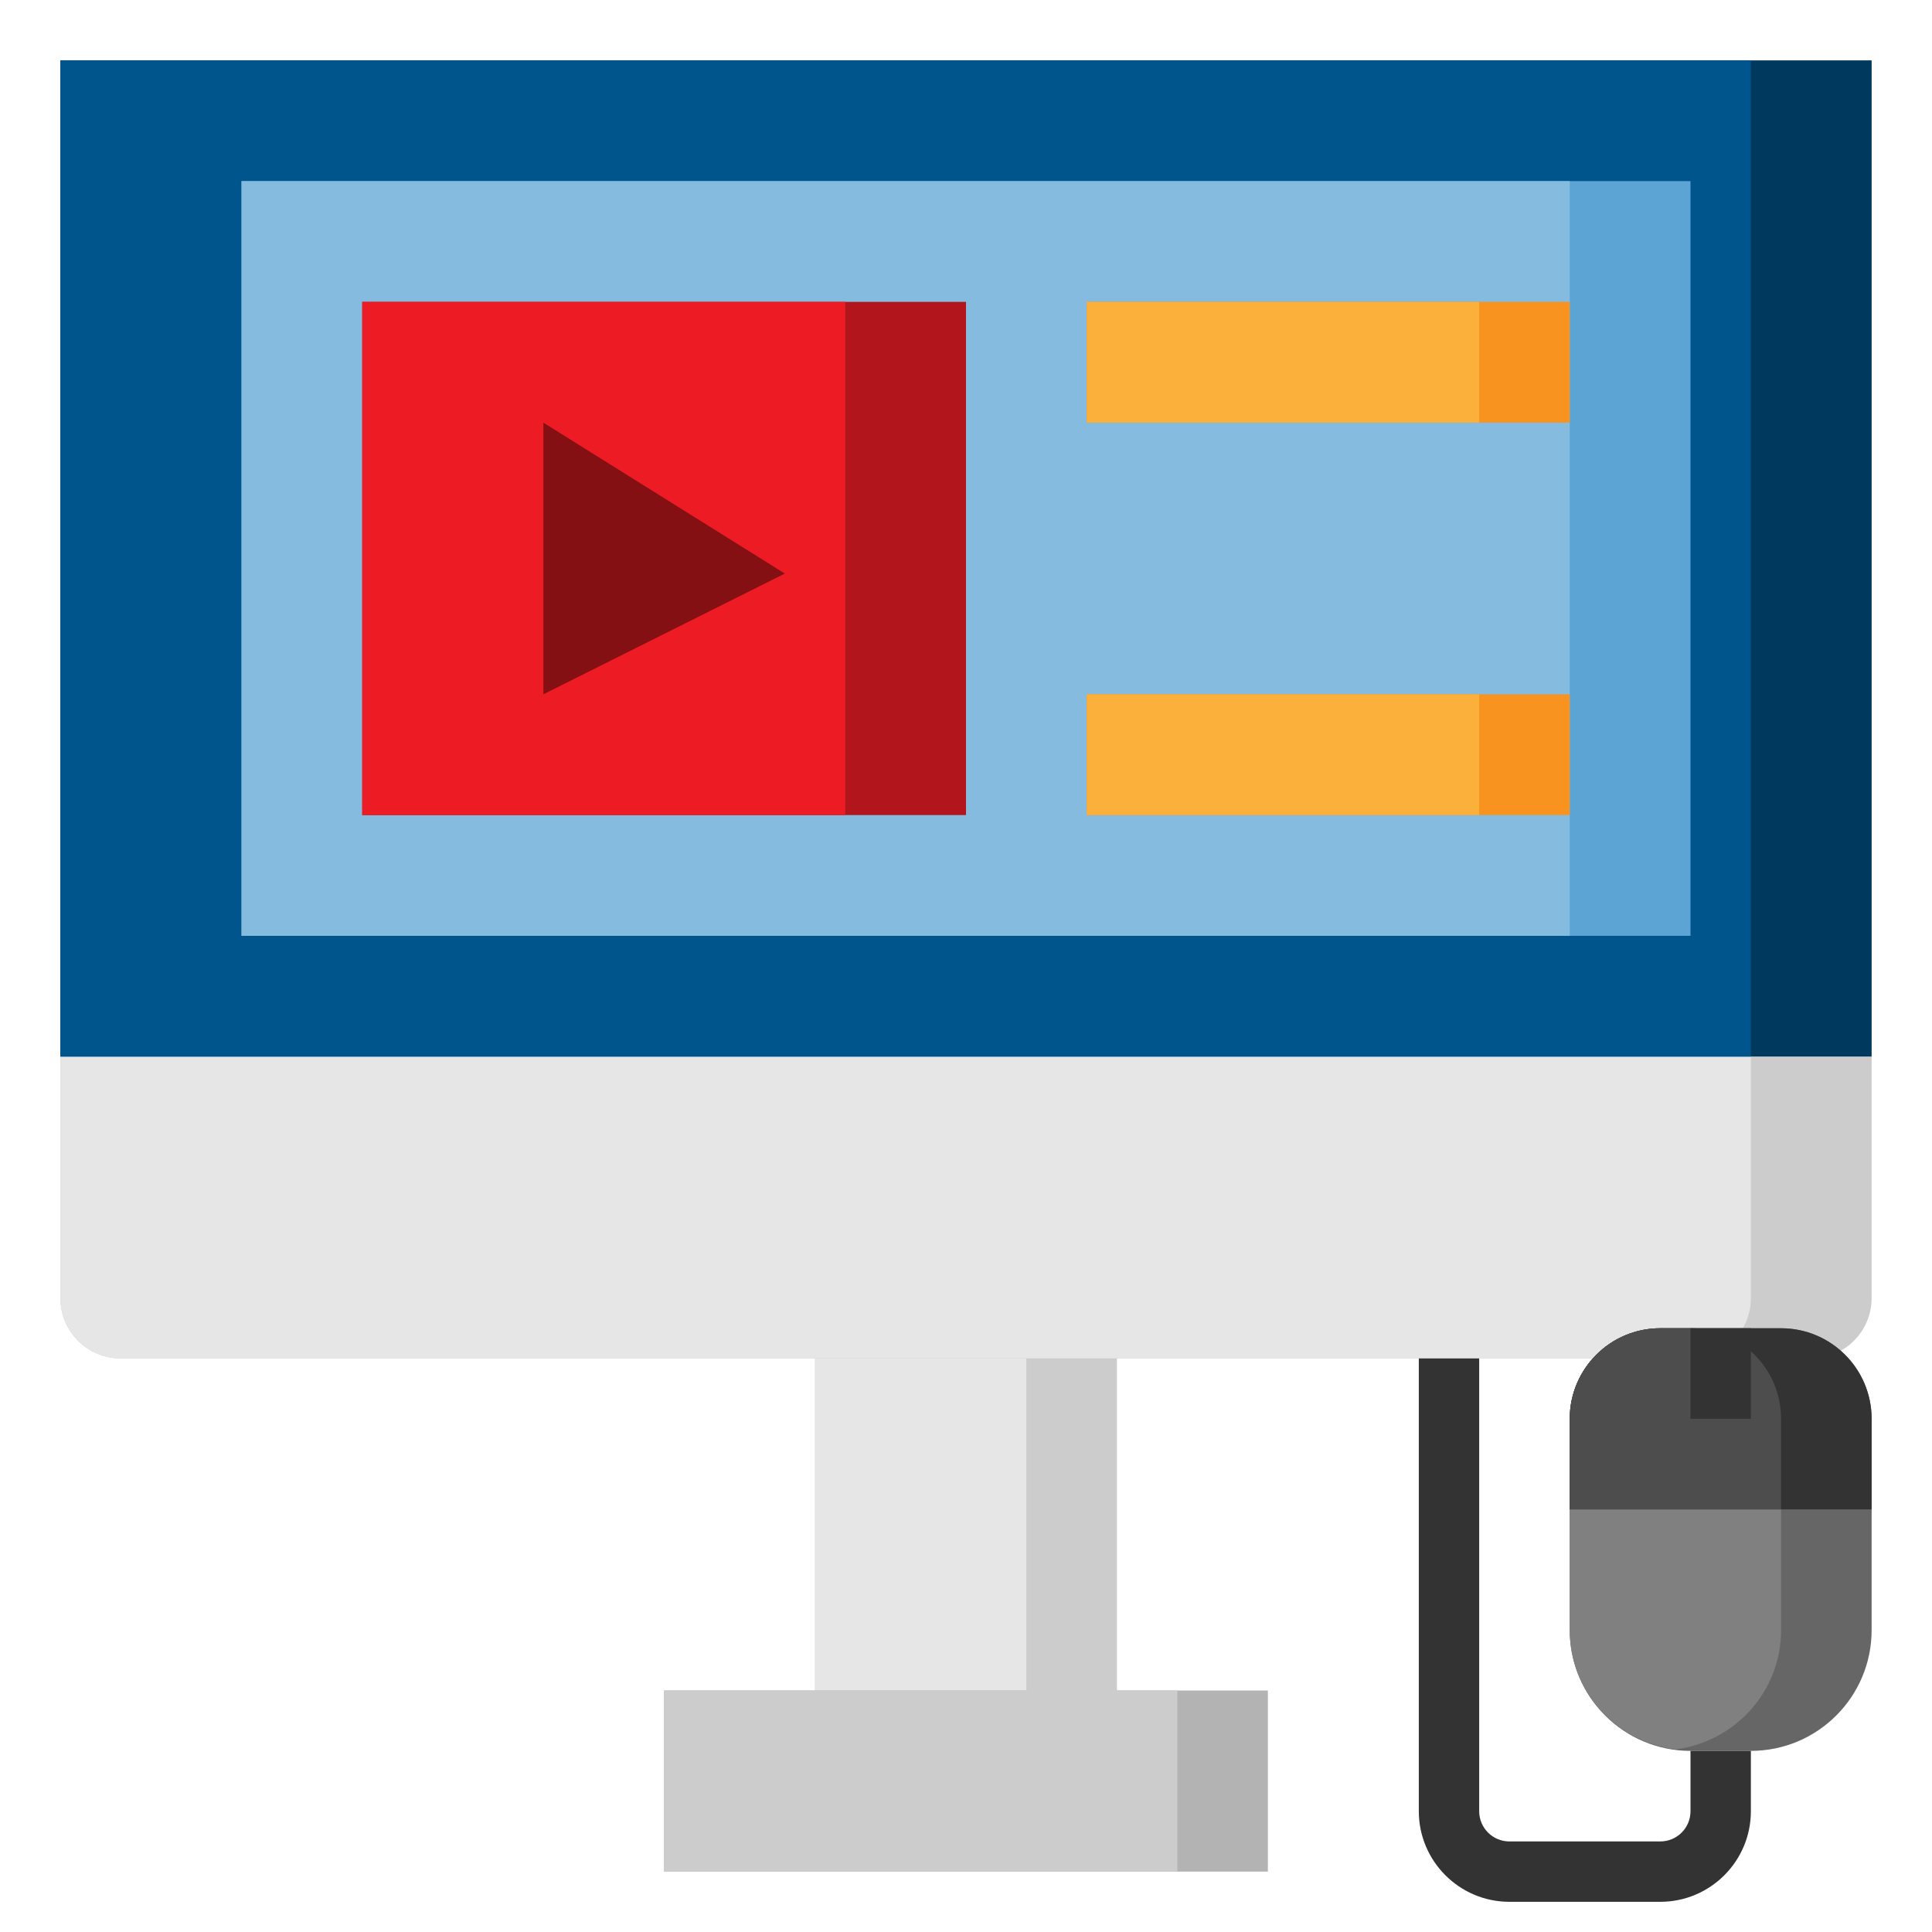
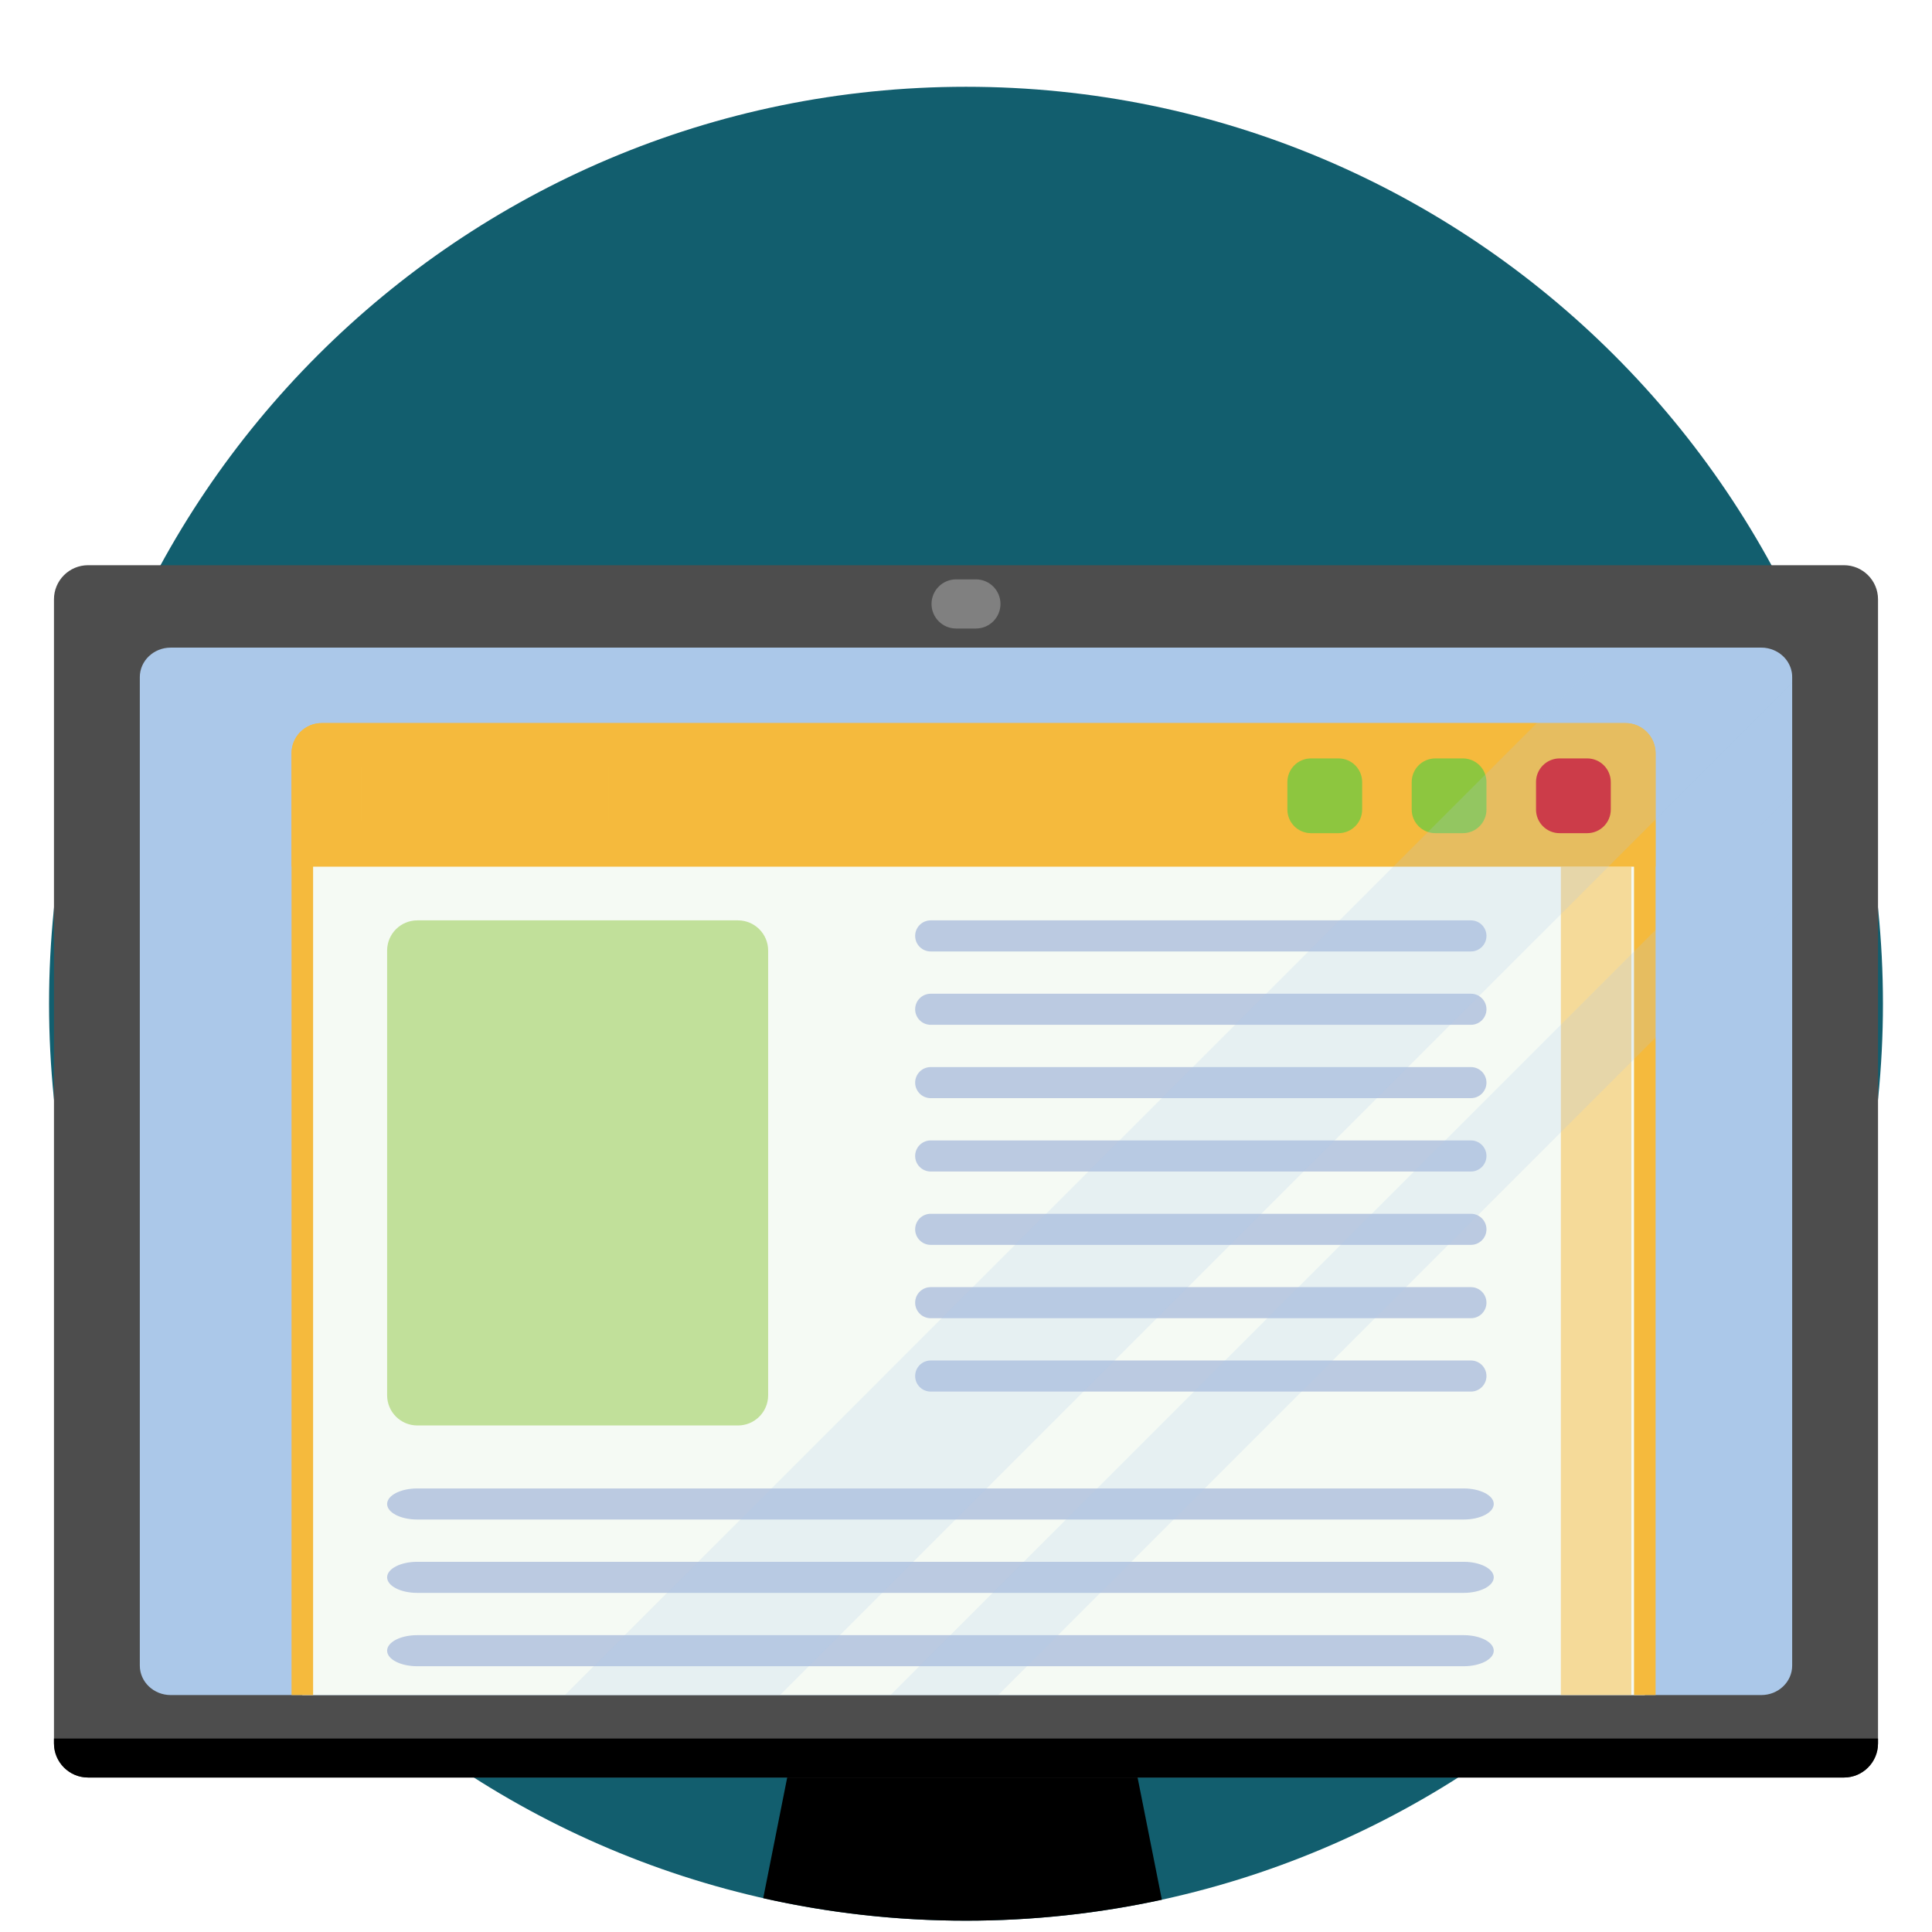
- <svg xmlns="http://www.w3.org/2000/svg" id="Layer_3" style="enable-background:new 0 0 64 64;" version="1.1" viewBox="0 0 64 64" xml:space="preserve">
-   <g>
+ <svg xmlns="http://www.w3.org/2000/svg" xmlns:xlink="http://www.w3.org/1999/xlink" height="512px" id="Layer_1" style="enable-background:new 0 0 512 512;" version="1.1" viewBox="0 0 512 512" width="512px" xml:space="preserve">
+   <g id="Layer_1_1_">
+     <circle cx="256.001" cy="265.997" r="243" style="fill:#125E6E;" />
+   </g>
+   <g id="Layer_2">
+     <g id="Favorite" />
    <g>
-       <path d="M60,45H4c-1.105,0-2-0.895-2-2v-8h60v8C62,44.105,61.105,45,60,45z" style="fill:#CCCCCC;" />
-     </g>
-     <g>
-       <path d="M58,43v-8H2v8c0,1.105,0.895,2,2,2h52C57.105,45,58,44.105,58,43z" style="fill:#E6E6E6;" />
-     </g>
-     <g>
-       <path d="M55,44h4c1.657,0,3,1.343,3,3v7c0,2.209-1.791,4-4,4h-2c-2.209,0-4-1.791-4-4v-7    C52,45.343,53.343,44,55,44z" style="fill:#666666;" />
-     </g>
-     <g>
-       <path d="M52,47v7c0,2.038,1.53,3.701,3.5,3.95C57.47,57.701,59,56.038,59,54v-7c0-1.657-1.343-3-3-3h-1    C53.343,44,52,45.343,52,47z" style="fill:#808080;" />
-     </g>
-     <g>
-       <path d="M52,50h10v-3c0-1.657-1.343-3-3-3h-4c-1.657,0-3,1.343-3,3V50z" style="fill:#333333;" />
-     </g>
-     <g>
-       <path d="M56,44h-1c-1.657,0-3,1.343-3,3v3h7v-3C59,45.343,57.657,44,56,44z" style="fill:#4D4D4D;" />
-     </g>
-     <g>
-       <rect height="33" style="fill:#00395E;" width="60" x="2" y="2" />
-     </g>
-     <g>
-       <rect height="33" style="fill:#00558D;" width="56" x="2" y="2" />
-     </g>
-     <g>
-       <rect height="25" style="fill:#5CA4D4;" width="48" x="8" y="6" />
-     </g>
-     <g>
-       <rect height="25" style="fill:#85BBDF;" width="44" x="8" y="6" />
-     </g>
-     <g>
-       <rect height="17" style="fill:#B2151B;" width="20" x="12" y="10" />
-     </g>
-     <g>
-       <rect height="17" style="fill:#ED1C24;" width="16" x="12" y="10" />
-     </g>
-     <g>
-       <polygon points="18,14 18,23 26,19   " style="fill:#851014;" />
-     </g>
-     <g>
-       <rect height="4" style="fill:#F7931E;" width="16" x="36" y="10" />
-     </g>
-     <g>
-       <rect height="4" style="fill:#FBB03B;" width="13" x="36" y="10" />
-     </g>
-     <g>
-       <rect height="11" style="fill:#CCCCCC;" width="10" x="27" y="45" />
-     </g>
-     <g>
-       <rect height="11" style="fill:#E6E6E6;" width="7" x="27" y="45" />
-     </g>
-     <g>
-       <polygon points="27,56 22,56 22,62 42,62 42,56 37,56   " style="fill:#B3B3B3;" />
-     </g>
-     <g>
-       <polygon points="37,56 34,56 27,56 24,56 22,56 22,62 39,62 39,56   " style="fill:#CCCCCC;" />
-     </g>
-     <g>
-       <rect height="4" style="fill:#F7931E;" width="16" x="36" y="23" />
-     </g>
-     <g>
-       <rect height="4" style="fill:#FBB03B;" width="13" x="36" y="23" />
-     </g>
-     <g>
+       <path d="M307.909,503.451c-16.73,3.63-34.09,5.55-51.91,5.55c-18.47,0-36.45-2.06-53.74-5.96l10.17-51.16h85.23L307.909,503.451z" />
+       <path d="M497.695,158.825v303.187c0,4.999-4.053,9.052-9.04,9.052H23.354c-4.999,0-9.052-4.053-9.052-9.052    V158.825c0-4.999,4.053-9.04,9.052-9.04h465.301C493.643,149.785,497.695,153.826,497.695,158.825z" style="fill:#4D4D4D;" />
+       <path d="M497.695,460.738v1.274c0,4.999-4.053,9.052-9.04,9.052    H23.354c-4.999,0-9.052-4.053-9.052-9.052v-1.274H497.695z" style="adobe-blending-mode:multiply;enable-background:new    ;" />
+       <path d="M265.137,160.052c0,3.597-2.916,6.513-6.513,6.513h-5.247c-3.597,0-6.513-2.916-6.513-6.513l0,0    c0-3.597,2.916-6.513,6.513-6.513h5.247C262.221,153.539,265.137,156.455,265.137,160.052L265.137,160.052z" style="fill:#808080;" />
      <g>
-         <path d="M55,63h-5c-1.654,0-3-1.346-3-3V45h2v15c0,0.551,0.448,1,1,1h5c0.552,0,1-0.449,1-1v-2h2v2     C58,61.654,56.654,63,55,63z" style="fill:#333333;" />
-       </g>
-     </g>
-     <g>
-       <g>
-         <rect height="3" style="fill:#333333;" width="2" x="56" y="44" />
+         <g>
+           <defs>
+             <path d="M474.944,179.441v261.955c0,4.32-3.665,7.814-8.191,7.814H45.244c-4.514,0-8.191-3.495-8.191-7.814       V179.441c0-4.32,3.677-7.815,8.191-7.815h421.509c1.165,0,2.257,0.231,3.264,0.655       C472.917,173.471,474.944,176.238,474.944,179.441z" id="SVGID_1_" />
+           </defs>
+           <clipPath id="SVGID_2_">
+             <use style="overflow:visible;" xlink:href="#SVGID_1_" />
+           </clipPath>
+           <path d="M474.944,179.441v261.955c0,4.32-3.665,7.814-8.191,7.814H45.244      c-4.514,0-8.191-3.495-8.191-7.814V179.441c0-4.32,3.677-7.815,8.191-7.815h421.509c1.165,0,2.257,0.231,3.264,0.655      C472.917,173.471,474.944,176.238,474.944,179.441z" style="clip-path:url(#SVGID_2_);fill:#ABC8E9;" />
+         </g>
+         <g>
+           <defs>
+             <path d="M474.944,179.441v261.955c0,4.32-3.665,7.814-8.191,7.814H45.244c-4.514,0-8.191-3.495-8.191-7.814       V179.441c0-4.32,3.677-7.815,8.191-7.815h421.509c1.165,0,2.257,0.231,3.264,0.655       C472.917,173.471,474.944,176.238,474.944,179.441z" id="SVGID_3_" />
+           </defs>
+           <clipPath id="SVGID_4_">
+             <use style="overflow:visible;" xlink:href="#SVGID_3_" />
+           </clipPath>
+           <path d="M279.369,476.795c0,2.741-0.818,4.964-1.827,4.964h-44.926      c-1.009,0-1.827-2.222-1.827-4.964l0,0c0-2.741,0.818-4.964,1.827-4.964h44.926      C278.551,471.831,279.369,474.053,279.369,476.795L279.369,476.795z" style="clip-path:url(#SVGID_4_);fill:#E6E6E6;" />
+         </g>
+         <g>
+           <defs>
+             <path d="M474.944,179.441v261.955c0,4.32-3.665,7.814-8.191,7.814H45.244c-4.514,0-8.191-3.495-8.191-7.814       V179.441c0-4.32,3.677-7.815,8.191-7.815h421.509c1.165,0,2.257,0.231,3.264,0.655       C472.917,173.471,474.944,176.238,474.944,179.441z" id="SVGID_5_" />
+           </defs>
+           <clipPath id="SVGID_6_">
+             <use style="overflow:visible;" xlink:href="#SVGID_5_" />
+           </clipPath>
+           <g style="clip-path:url(#SVGID_6_);">
+             <path d="M85.261,486.829c-2.836,0-5.143-2.307-5.143-5.143v-282.06c0-2.836,2.307-5.143,5.143-5.143       h345.486c2.836,0,5.143,2.307,5.143,5.143v282.06c0,2.836-2.307,5.143-5.143,5.143H85.261z" style="fill:#F5FAF4;" />
+             <path d="M430.748,197.34c1.26,0,2.286,1.025,2.286,2.286v282.06c0,1.26-1.025,2.286-2.286,2.286H85.261       c-1.26,0-2.286-1.025-2.286-2.286v-282.06c0-1.26,1.025-2.286,2.286-2.286L430.748,197.34 M430.748,191.626H85.261       c-4.412,0-8,3.577-8,8v282.06c0,4.423,3.588,8,8,8h345.487c4.423,0,8-3.577,8-8v-282.06       C438.748,195.203,435.17,191.626,430.748,191.626L430.748,191.626z" style="fill:#F5BA3D;" />
+           </g>
+         </g>
+         <g>
+           <defs>
+             <path d="M474.944,179.441v261.955c0,4.32-3.665,7.814-8.191,7.814H45.244c-4.514,0-8.191-3.495-8.191-7.814       V179.441c0-4.32,3.677-7.815,8.191-7.815h421.509c1.165,0,2.257,0.231,3.264,0.655       C472.917,173.471,474.944,176.238,474.944,179.441z" id="SVGID_7_" />
+           </defs>
+           <clipPath id="SVGID_8_">
+             <use style="overflow:visible;" xlink:href="#SVGID_7_" />
+           </clipPath>
+           <path d="M438.747,199.626v30.045H77.261v-30.045c0-4.423,3.588-8,8-8h345.487      C435.17,191.626,438.747,195.203,438.747,199.626z" style="clip-path:url(#SVGID_8_);fill:#F5BA3D;" />
+         </g>
+         <g>
+           <defs>
+             <path d="M474.944,179.441v261.955c0,4.32-3.665,7.814-8.191,7.814H45.244c-4.514,0-8.191-3.495-8.191-7.814       V179.441c0-4.32,3.677-7.815,8.191-7.815h421.509c1.165,0,2.257,0.231,3.264,0.655       C472.917,173.471,474.944,176.238,474.944,179.441z" id="SVGID_9_" />
+           </defs>
+           <clipPath id="SVGID_10_">
+             <use style="overflow:visible;" xlink:href="#SVGID_9_" />
+           </clipPath>
+           <g style="clip-path:url(#SVGID_10_);">
+             <path d="M426.872,214.542c0,3.456-2.801,6.257-6.257,6.257h-7.297c-3.456,0-6.257-2.801-6.257-6.257       v-7.297c0-3.456,2.801-6.257,6.257-6.257h7.297c3.456,0,6.257,2.801,6.257,6.257V214.542z" style="fill:#D51920;" />
+           </g>
+         </g>
+         <g>
+           <defs>
+             <path d="M474.944,179.441v261.955c0,4.32-3.665,7.814-8.191,7.814H45.244c-4.514,0-8.191-3.495-8.191-7.814       V179.441c0-4.32,3.677-7.815,8.191-7.815h421.509c1.165,0,2.257,0.231,3.264,0.655       C472.917,173.471,474.944,176.238,474.944,179.441z" id="SVGID_11_" />
+           </defs>
+           <clipPath id="SVGID_12_">
+             <use style="overflow:visible;" xlink:href="#SVGID_11_" />
+           </clipPath>
+           <g style="clip-path:url(#SVGID_12_);">
+             <path d="M393.928,214.542c0,3.456-2.801,6.257-6.257,6.257h-7.297c-3.456,0-6.257-2.801-6.257-6.257       v-7.297c0-3.456,2.801-6.257,6.257-6.257h7.297c3.456,0,6.257,2.801,6.257,6.257V214.542z" style="fill:#8DC63F;" />
+           </g>
+         </g>
+         <g>
+           <defs>
+             <path d="M474.944,179.441v261.955c0,4.32-3.665,7.814-8.191,7.814H45.244c-4.514,0-8.191-3.495-8.191-7.814       V179.441c0-4.32,3.677-7.815,8.191-7.815h421.509c1.165,0,2.257,0.231,3.264,0.655       C472.917,173.471,474.944,176.238,474.944,179.441z" id="SVGID_13_" />
+           </defs>
+           <clipPath id="SVGID_14_">
+             <use style="overflow:visible;" xlink:href="#SVGID_13_" />
+           </clipPath>
+           <g style="clip-path:url(#SVGID_14_);">
+             <path d="M360.983,214.542c0,3.456-2.801,6.257-6.257,6.257h-7.297c-3.456,0-6.257-2.801-6.257-6.257       v-7.297c0-3.456,2.801-6.257,6.257-6.257h7.297c3.456,0,6.257,2.801,6.257,6.257V214.542z" style="fill:#8DC63F;" />
+           </g>
+         </g>
+         <g>
+           <defs>
+             <path d="M474.944,179.441v261.955c0,4.32-3.665,7.814-8.191,7.814H45.244c-4.514,0-8.191-3.495-8.191-7.814       V179.441c0-4.32,3.677-7.815,8.191-7.815h421.509c1.165,0,2.257,0.231,3.264,0.655       C472.917,173.471,474.944,176.238,474.944,179.441z" id="SVGID_15_" />
+           </defs>
+           <clipPath id="SVGID_16_">
+             <use style="overflow:visible;" xlink:href="#SVGID_15_" />
+           </clipPath>
+           <g style="opacity:0.7;clip-path:url(#SVGID_16_);adobe-blending-mode:screen;">
+             <rect height="14.332" style="fill:#F5BA3D;adobe-blending-mode:normal;" width="65.495" x="95.754" y="203.227" />
+           </g>
+         </g>
+         <g>
+           <defs>
+             <path d="M474.944,179.441v261.955c0,4.32-3.665,7.814-8.191,7.814H45.244c-4.514,0-8.191-3.495-8.191-7.814       V179.441c0-4.32,3.677-7.815,8.191-7.815h421.509c1.165,0,2.257,0.231,3.264,0.655       C472.917,173.471,474.944,176.238,474.944,179.441z" id="SVGID_17_" />
+           </defs>
+           <clipPath id="SVGID_18_">
+             <use style="overflow:visible;" xlink:href="#SVGID_17_" />
+           </clipPath>
+           <g style="opacity:0.7;clip-path:url(#SVGID_18_);adobe-blending-mode:screen;">
+             <rect height="14.332" style="fill:#F5BA3D;adobe-blending-mode:normal;" width="65.495" x="174.205" y="203.227" />
+           </g>
+         </g>
+         <g>
+           <defs>
+             <path d="M474.944,179.441v261.955c0,4.32-3.665,7.814-8.191,7.814H45.244c-4.514,0-8.191-3.495-8.191-7.814       V179.441c0-4.32,3.677-7.815,8.191-7.815h421.509c1.165,0,2.257,0.231,3.264,0.655       C472.917,173.471,474.944,176.238,474.944,179.441z" id="SVGID_19_" />
+           </defs>
+           <clipPath id="SVGID_20_">
+             <use style="overflow:visible;" xlink:href="#SVGID_19_" />
+           </clipPath>
+           <g style="opacity:0.7;clip-path:url(#SVGID_20_);adobe-blending-mode:screen;">
+             <rect height="14.332" style="fill:#F5BA3D;adobe-blending-mode:normal;" width="65.495" x="253.375" y="203.227" />
+           </g>
+         </g>
+         <g>
+           <defs>
+             <path d="M474.944,179.441v261.955c0,4.32-3.665,7.814-8.191,7.814H45.244c-4.514,0-8.191-3.495-8.191-7.814       V179.441c0-4.32,3.677-7.815,8.191-7.815h421.509c1.165,0,2.257,0.231,3.264,0.655       C472.917,173.471,474.944,176.238,474.944,179.441z" id="SVGID_21_" />
+           </defs>
+           <clipPath id="SVGID_22_">
+             <use style="overflow:visible;" xlink:href="#SVGID_21_" />
+           </clipPath>
+           <g style="opacity:0.5;clip-path:url(#SVGID_22_);">
+             <path d="M203.566,369.763c0,4.418-3.582,8-8,8h-84.973c-4.418,0-8-3.582-8-8V251.909       c0-4.418,3.582-8,8-8h84.973c4.418,0,8,3.582,8,8V369.763z" style="fill:#8DC63F;" />
+           </g>
+         </g>
+         <g>
+           <defs>
+             <path d="M474.944,179.441v261.955c0,4.32-3.665,7.814-8.191,7.814H45.244c-4.514,0-8.191-3.495-8.191-7.814       V179.441c0-4.32,3.677-7.815,8.191-7.815h421.509c1.165,0,2.257,0.231,3.264,0.655       C472.917,173.471,474.944,176.238,474.944,179.441z" id="SVGID_23_" />
+           </defs>
+           <clipPath id="SVGID_24_">
+             <use style="overflow:visible;" xlink:href="#SVGID_23_" />
+           </clipPath>
+           <g style="opacity:0.5;clip-path:url(#SVGID_24_);">
+             <path d="M393.928,248.026c0,2.274-1.843,4.117-4.117,4.117H246.642c-2.274,0-4.117-1.843-4.117-4.117       l0,0c0-2.274,1.843-4.117,4.117-4.117h143.169C392.084,243.909,393.928,245.752,393.928,248.026L393.928,248.026z" style="fill:#8299CE;" />
+           </g>
+         </g>
+         <g>
+           <defs>
+             <path d="M474.944,179.441v261.955c0,4.32-3.665,7.814-8.191,7.814H45.244c-4.514,0-8.191-3.495-8.191-7.814       V179.441c0-4.32,3.677-7.815,8.191-7.815h421.509c1.165,0,2.257,0.231,3.264,0.655       C472.917,173.471,474.944,176.238,474.944,179.441z" id="SVGID_25_" />
+           </defs>
+           <clipPath id="SVGID_26_">
+             <use style="overflow:visible;" xlink:href="#SVGID_25_" />
+           </clipPath>
+           <g style="opacity:0.5;clip-path:url(#SVGID_26_);">
+             <path d="M393.928,267.466c0,2.274-1.843,4.117-4.117,4.117H246.642c-2.274,0-4.117-1.843-4.117-4.117       l0,0c0-2.274,1.843-4.117,4.117-4.117h143.169C392.084,263.349,393.928,265.192,393.928,267.466L393.928,267.466z" style="fill:#8299CE;" />
+           </g>
+         </g>
+         <g>
+           <defs>
+             <path d="M474.944,179.441v261.955c0,4.32-3.665,7.814-8.191,7.814H45.244c-4.514,0-8.191-3.495-8.191-7.814       V179.441c0-4.32,3.677-7.815,8.191-7.815h421.509c1.165,0,2.257,0.231,3.264,0.655       C472.917,173.471,474.944,176.238,474.944,179.441z" id="SVGID_27_" />
+           </defs>
+           <clipPath id="SVGID_28_">
+             <use style="overflow:visible;" xlink:href="#SVGID_27_" />
+           </clipPath>
+           <g style="opacity:0.5;clip-path:url(#SVGID_28_);">
+             <path d="M393.928,286.905c0,2.274-1.843,4.117-4.117,4.117H246.642c-2.274,0-4.117-1.843-4.117-4.117       l0,0c0-2.274,1.843-4.117,4.117-4.117h143.169C392.084,282.788,393.928,284.631,393.928,286.905L393.928,286.905z" style="fill:#8299CE;" />
+           </g>
+         </g>
+         <g>
+           <defs>
+             <path d="M474.944,179.441v261.955c0,4.32-3.665,7.814-8.191,7.814H45.244c-4.514,0-8.191-3.495-8.191-7.814       V179.441c0-4.32,3.677-7.815,8.191-7.815h421.509c1.165,0,2.257,0.231,3.264,0.655       C472.917,173.471,474.944,176.238,474.944,179.441z" id="SVGID_29_" />
+           </defs>
+           <clipPath id="SVGID_30_">
+             <use style="overflow:visible;" xlink:href="#SVGID_29_" />
+           </clipPath>
+           <g style="opacity:0.5;clip-path:url(#SVGID_30_);">
+             <path d="M393.928,306.344c0,2.274-1.843,4.117-4.117,4.117H246.642c-2.274,0-4.117-1.843-4.117-4.117       l0,0c0-2.274,1.843-4.117,4.117-4.117h143.169C392.084,302.227,393.928,304.071,393.928,306.344L393.928,306.344z" style="fill:#8299CE;" />
+           </g>
+         </g>
+         <g>
+           <defs>
+             <path d="M474.944,179.441v261.955c0,4.32-3.665,7.814-8.191,7.814H45.244c-4.514,0-8.191-3.495-8.191-7.814       V179.441c0-4.32,3.677-7.815,8.191-7.815h421.509c1.165,0,2.257,0.231,3.264,0.655       C472.917,173.471,474.944,176.238,474.944,179.441z" id="SVGID_31_" />
+           </defs>
+           <clipPath id="SVGID_32_">
+             <use style="overflow:visible;" xlink:href="#SVGID_31_" />
+           </clipPath>
+           <g style="opacity:0.5;clip-path:url(#SVGID_32_);">
+             <path d="M393.928,325.784c0,2.274-1.843,4.117-4.117,4.117H246.642c-2.274,0-4.117-1.843-4.117-4.117       l0,0c0-2.274,1.843-4.117,4.117-4.117h143.169C392.084,321.667,393.928,323.51,393.928,325.784L393.928,325.784z" style="fill:#8299CE;" />
+           </g>
+         </g>
+         <g>
+           <defs>
+             <path d="M474.944,179.441v261.955c0,4.32-3.665,7.814-8.191,7.814H45.244c-4.514,0-8.191-3.495-8.191-7.814       V179.441c0-4.32,3.677-7.815,8.191-7.815h421.509c1.165,0,2.257,0.231,3.264,0.655       C472.917,173.471,474.944,176.238,474.944,179.441z" id="SVGID_33_" />
+           </defs>
+           <clipPath id="SVGID_34_">
+             <use style="overflow:visible;" xlink:href="#SVGID_33_" />
+           </clipPath>
+           <g style="opacity:0.5;clip-path:url(#SVGID_34_);">
+             <path d="M393.928,345.223c0,2.274-1.843,4.117-4.117,4.117H246.642c-2.274,0-4.117-1.843-4.117-4.117       l0,0c0-2.274,1.843-4.117,4.117-4.117h143.169C392.084,341.106,393.928,342.949,393.928,345.223L393.928,345.223z" style="fill:#8299CE;" />
+           </g>
+         </g>
+         <g>
+           <defs>
+             <path d="M474.944,179.441v261.955c0,4.32-3.665,7.814-8.191,7.814H45.244c-4.514,0-8.191-3.495-8.191-7.814       V179.441c0-4.32,3.677-7.815,8.191-7.815h421.509c1.165,0,2.257,0.231,3.264,0.655       C472.917,173.471,474.944,176.238,474.944,179.441z" id="SVGID_35_" />
+           </defs>
+           <clipPath id="SVGID_36_">
+             <use style="overflow:visible;" xlink:href="#SVGID_35_" />
+           </clipPath>
+           <g style="opacity:0.5;clip-path:url(#SVGID_36_);">
+             <path d="M393.928,364.663c0,2.274-1.843,4.117-4.117,4.117H246.642c-2.274,0-4.117-1.843-4.117-4.117       l0,0c0-2.274,1.843-4.117,4.117-4.117h143.169C392.084,360.546,393.928,362.389,393.928,364.663L393.928,364.663z" style="fill:#8299CE;" />
+           </g>
+         </g>
+         <g>
+           <defs>
+             <path d="M474.944,179.441v261.955c0,4.32-3.665,7.814-8.191,7.814H45.244c-4.514,0-8.191-3.495-8.191-7.814       V179.441c0-4.32,3.677-7.815,8.191-7.815h421.509c1.165,0,2.257,0.231,3.264,0.655       C472.917,173.471,474.944,176.238,474.944,179.441z" id="SVGID_37_" />
+           </defs>
+           <clipPath id="SVGID_38_">
+             <use style="overflow:visible;" xlink:href="#SVGID_37_" />
+           </clipPath>
+           <g style="opacity:0.5;clip-path:url(#SVGID_38_);">
+             <path d="M395.859,398.572c0,2.274-3.57,4.117-7.975,4.117H110.568c-4.404,0-7.975-1.843-7.975-4.117l0,0       c0-2.274,3.57-4.117,7.975-4.117h277.316C392.288,394.455,395.859,396.298,395.859,398.572L395.859,398.572z" style="fill:#8299CE;" />
+           </g>
+         </g>
+         <g>
+           <defs>
+             <path d="M474.944,179.441v261.955c0,4.32-3.665,7.814-8.191,7.814H45.244c-4.514,0-8.191-3.495-8.191-7.814       V179.441c0-4.32,3.677-7.815,8.191-7.815h421.509c1.165,0,2.257,0.231,3.264,0.655       C472.917,173.471,474.944,176.238,474.944,179.441z" id="SVGID_39_" />
+           </defs>
+           <clipPath id="SVGID_40_">
+             <use style="overflow:visible;" xlink:href="#SVGID_39_" />
+           </clipPath>
+           <g style="opacity:0.5;clip-path:url(#SVGID_40_);">
+             <path d="M395.859,418.011c0,2.274-3.57,4.117-7.975,4.117H110.568c-4.404,0-7.975-1.843-7.975-4.117l0,0       c0-2.274,3.57-4.117,7.975-4.117h277.316C392.288,413.894,395.859,415.737,395.859,418.011L395.859,418.011z" style="fill:#8299CE;" />
+           </g>
+         </g>
+         <g>
+           <defs>
+             <path d="M474.944,179.441v261.955c0,4.32-3.665,7.814-8.191,7.814H45.244c-4.514,0-8.191-3.495-8.191-7.814       V179.441c0-4.32,3.677-7.815,8.191-7.815h421.509c1.165,0,2.257,0.231,3.264,0.655       C472.917,173.471,474.944,176.238,474.944,179.441z" id="SVGID_41_" />
+           </defs>
+           <clipPath id="SVGID_42_">
+             <use style="overflow:visible;" xlink:href="#SVGID_41_" />
+           </clipPath>
+           <g style="opacity:0.5;clip-path:url(#SVGID_42_);">
+             <path d="M395.859,437.451c0,2.274-3.57,4.117-7.975,4.117H110.568c-4.404,0-7.975-1.843-7.975-4.117l0,0       c0-2.274,3.57-4.117,7.975-4.117h277.316C392.288,433.334,395.859,435.177,395.859,437.451L395.859,437.451z" style="fill:#8299CE;" />
+           </g>
+         </g>
+         <g>
+           <defs>
+             <path d="M474.944,179.441v261.955c0,4.32-3.665,7.814-8.191,7.814H45.244c-4.514,0-8.191-3.495-8.191-7.814       V179.441c0-4.32,3.677-7.815,8.191-7.815h421.509c1.165,0,2.257,0.231,3.264,0.655       C472.917,173.471,474.944,176.238,474.944,179.441z" id="SVGID_43_" />
+           </defs>
+           <clipPath id="SVGID_44_">
+             <use style="overflow:visible;" xlink:href="#SVGID_43_" />
+           </clipPath>
+           <g style="opacity:0.5;clip-path:url(#SVGID_44_);">
+             <path d="M395.859,456.89c0,2.274-3.57,4.117-7.975,4.117H110.568c-4.404,0-7.975-1.843-7.975-4.117l0,0       c0-2.274,3.57-4.117,7.975-4.117h277.316C392.288,452.773,395.859,454.616,395.859,456.89L395.859,456.89z" style="fill:#8299CE;" />
+           </g>
+         </g>
+         <g>
+           <defs>
+             <path d="M474.944,179.441v261.955c0,4.32-3.665,7.814-8.191,7.814H45.244c-4.514,0-8.191-3.495-8.191-7.814       V179.441c0-4.32,3.677-7.815,8.191-7.815h421.509c1.165,0,2.257,0.231,3.264,0.655       C472.917,173.471,474.944,176.238,474.944,179.441z" id="SVGID_45_" />
+           </defs>
+           <clipPath id="SVGID_46_">
+             <use style="overflow:visible;" xlink:href="#SVGID_45_" />
+           </clipPath>
+           <g style="opacity:0.5;clip-path:url(#SVGID_46_);">
+             <rect height="254.118" style="fill:#F5BA3D;" width="18.682" x="413.647" y="229.671" />
+           </g>
+         </g>
+         <g>
+           <defs>
+             <path d="M474.944,179.441v261.955c0,4.32-3.665,7.814-8.191,7.814H45.244c-4.514,0-8.191-3.495-8.191-7.814       V179.441c0-4.32,3.677-7.815,8.191-7.815h421.509c1.165,0,2.257,0.231,3.264,0.655       C472.917,173.471,474.944,176.238,474.944,179.441z" id="SVGID_47_" />
+           </defs>
+           <clipPath id="SVGID_48_">
+             <use style="overflow:visible;" xlink:href="#SVGID_47_" />
+           </clipPath>
+           <path d="      M474.944,179.441v1.541L206.715,449.21h-57.019l277.572-277.584h39.485c1.165,0,2.257,0.231,3.264,0.655      C472.917,173.471,474.944,176.238,474.944,179.441z" style="opacity:0.2;clip-path:url(#SVGID_48_);fill:#ABC8E9;adobe-blending-mode:screen;enable-background:new    ;" />
+         </g>
+         <g>
+           <defs>
+             <path d="M474.944,179.441v261.955c0,4.32-3.665,7.814-8.191,7.814H45.244c-4.514,0-8.191-3.495-8.191-7.814       V179.441c0-4.32,3.677-7.815,8.191-7.815h421.509c1.165,0,2.257,0.231,3.264,0.655       C472.917,173.471,474.944,176.238,474.944,179.441z" id="SVGID_49_" />
+           </defs>
+           <clipPath id="SVGID_50_">
+             <use style="overflow:visible;" xlink:href="#SVGID_49_" />
+           </clipPath>
+           <polygon points="      474.944,210.25 474.944,238.766 264.511,449.21 235.995,449.21     " style="opacity:0.2;clip-path:url(#SVGID_50_);fill:#ABC8E9;adobe-blending-mode:screen;enable-background:new    ;" />
+         </g>
      </g>
    </g>
  </g>
</svg>
